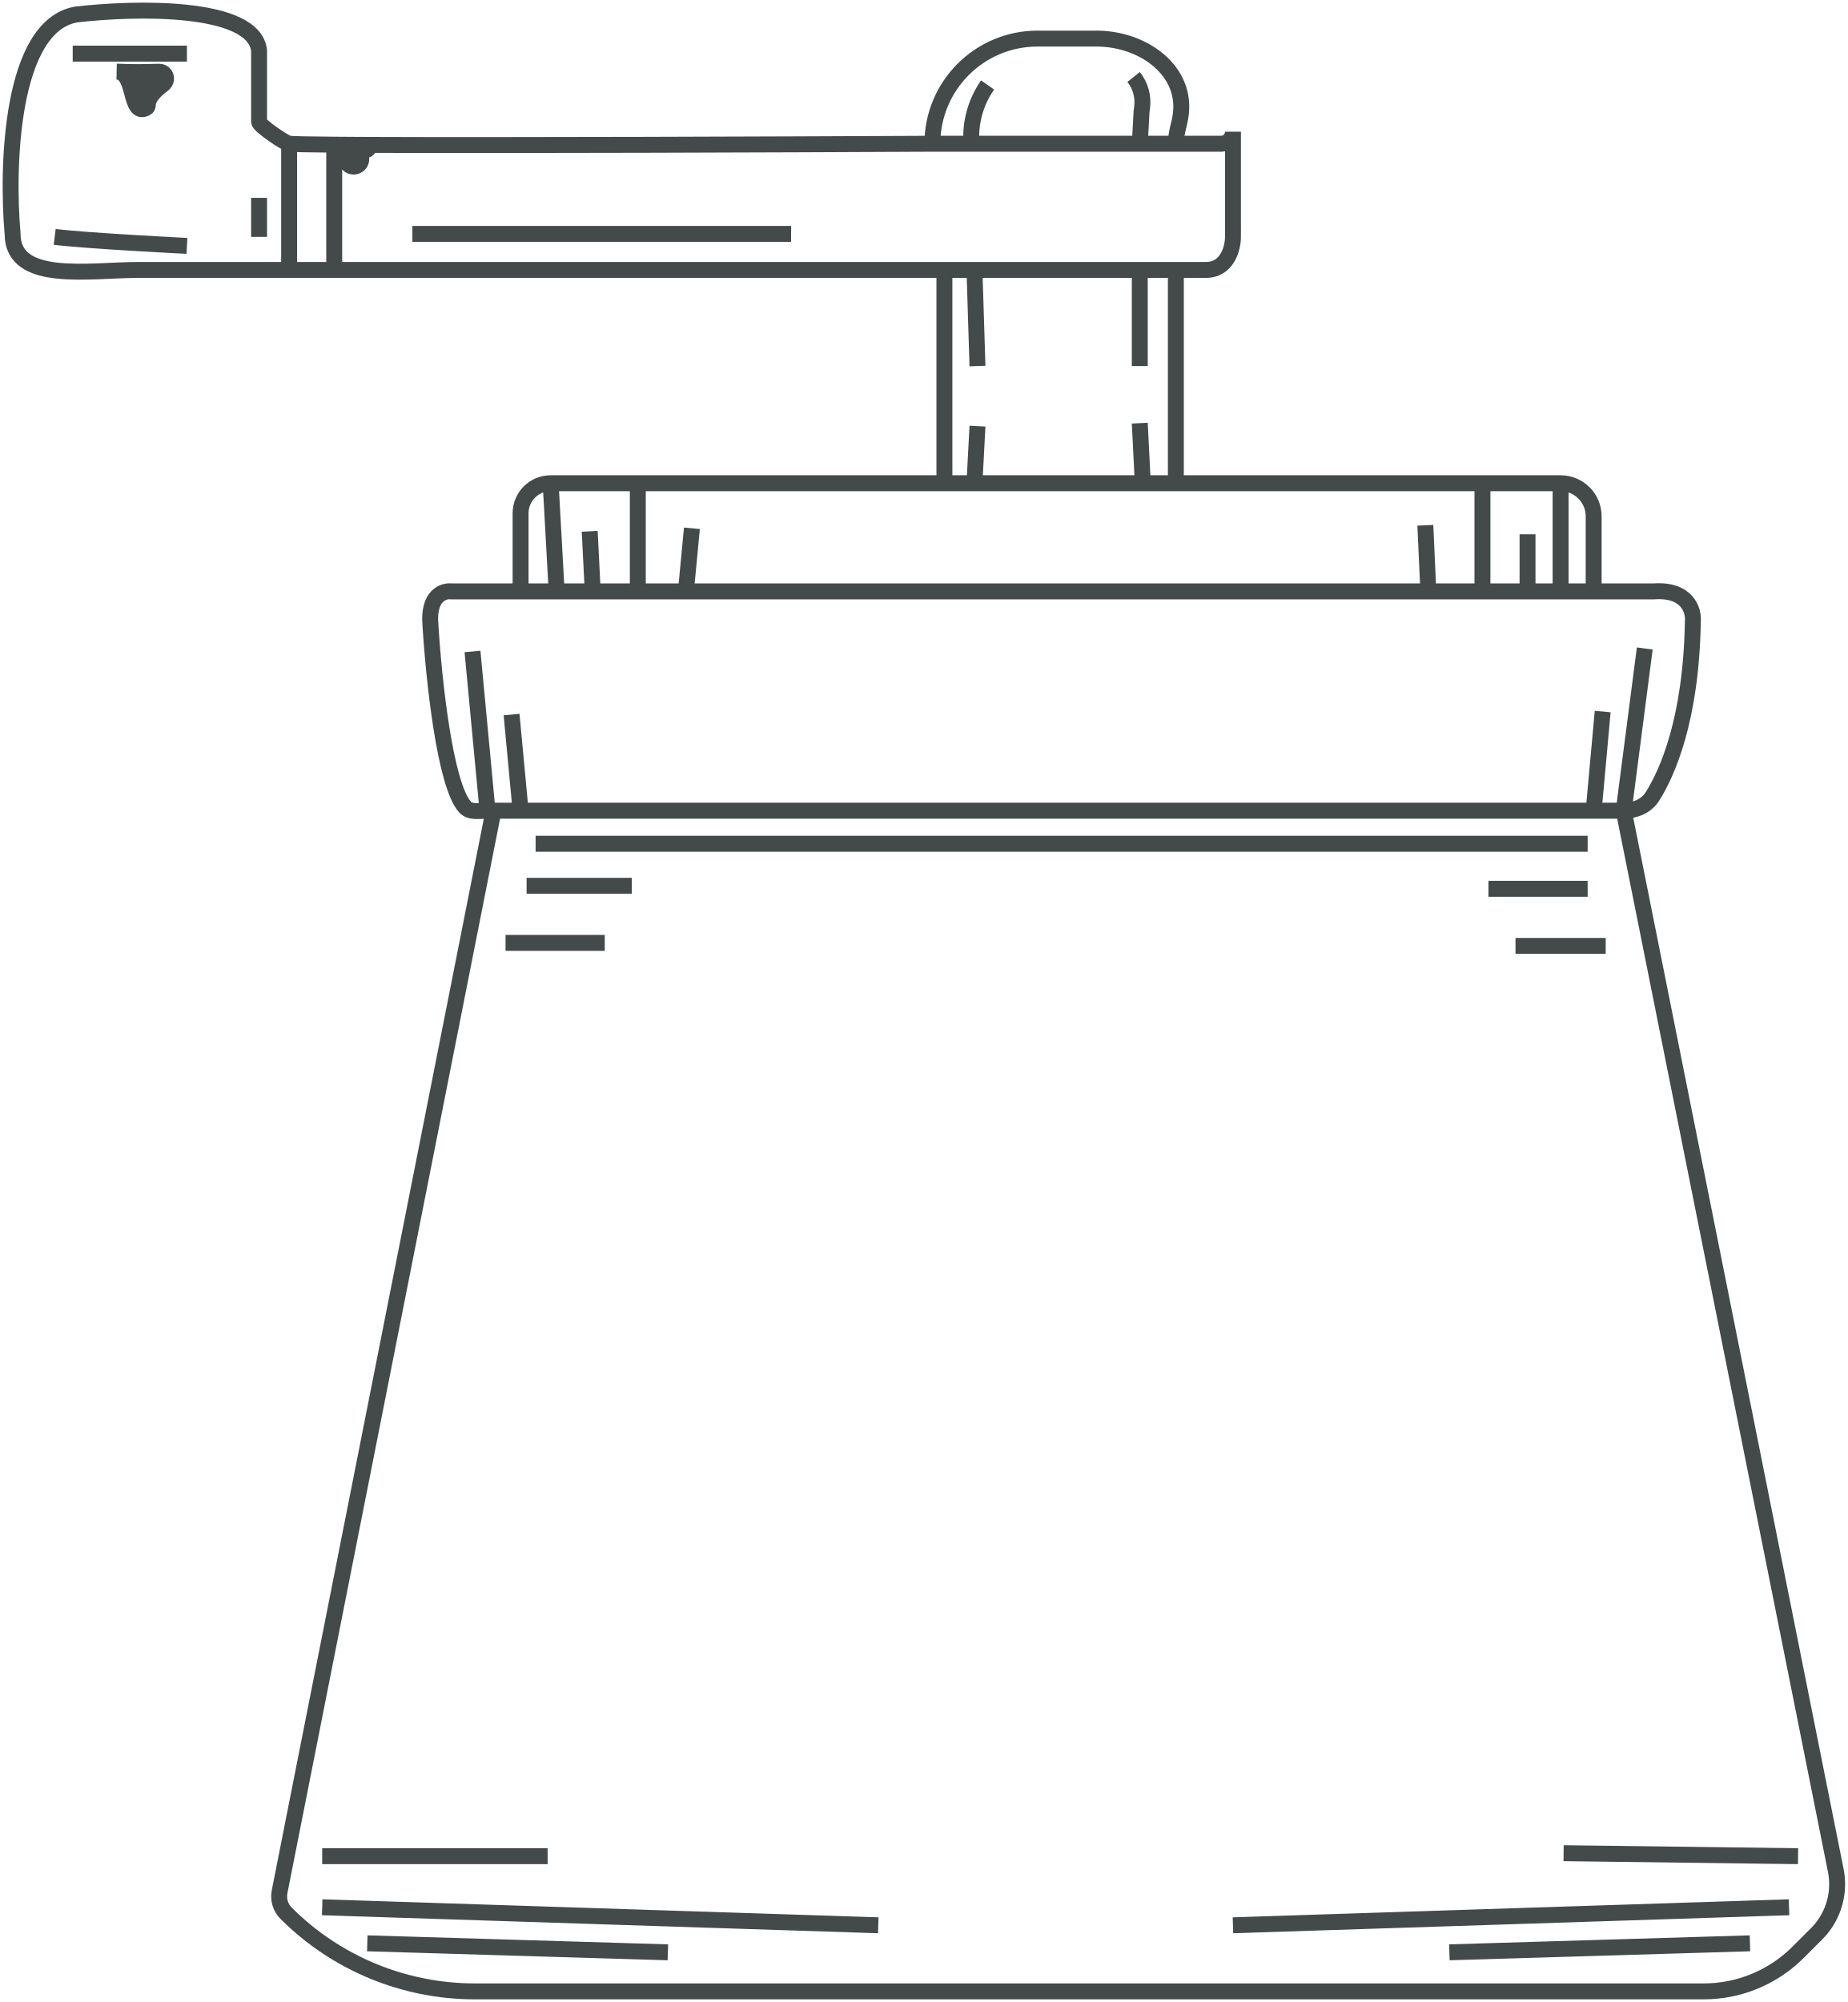
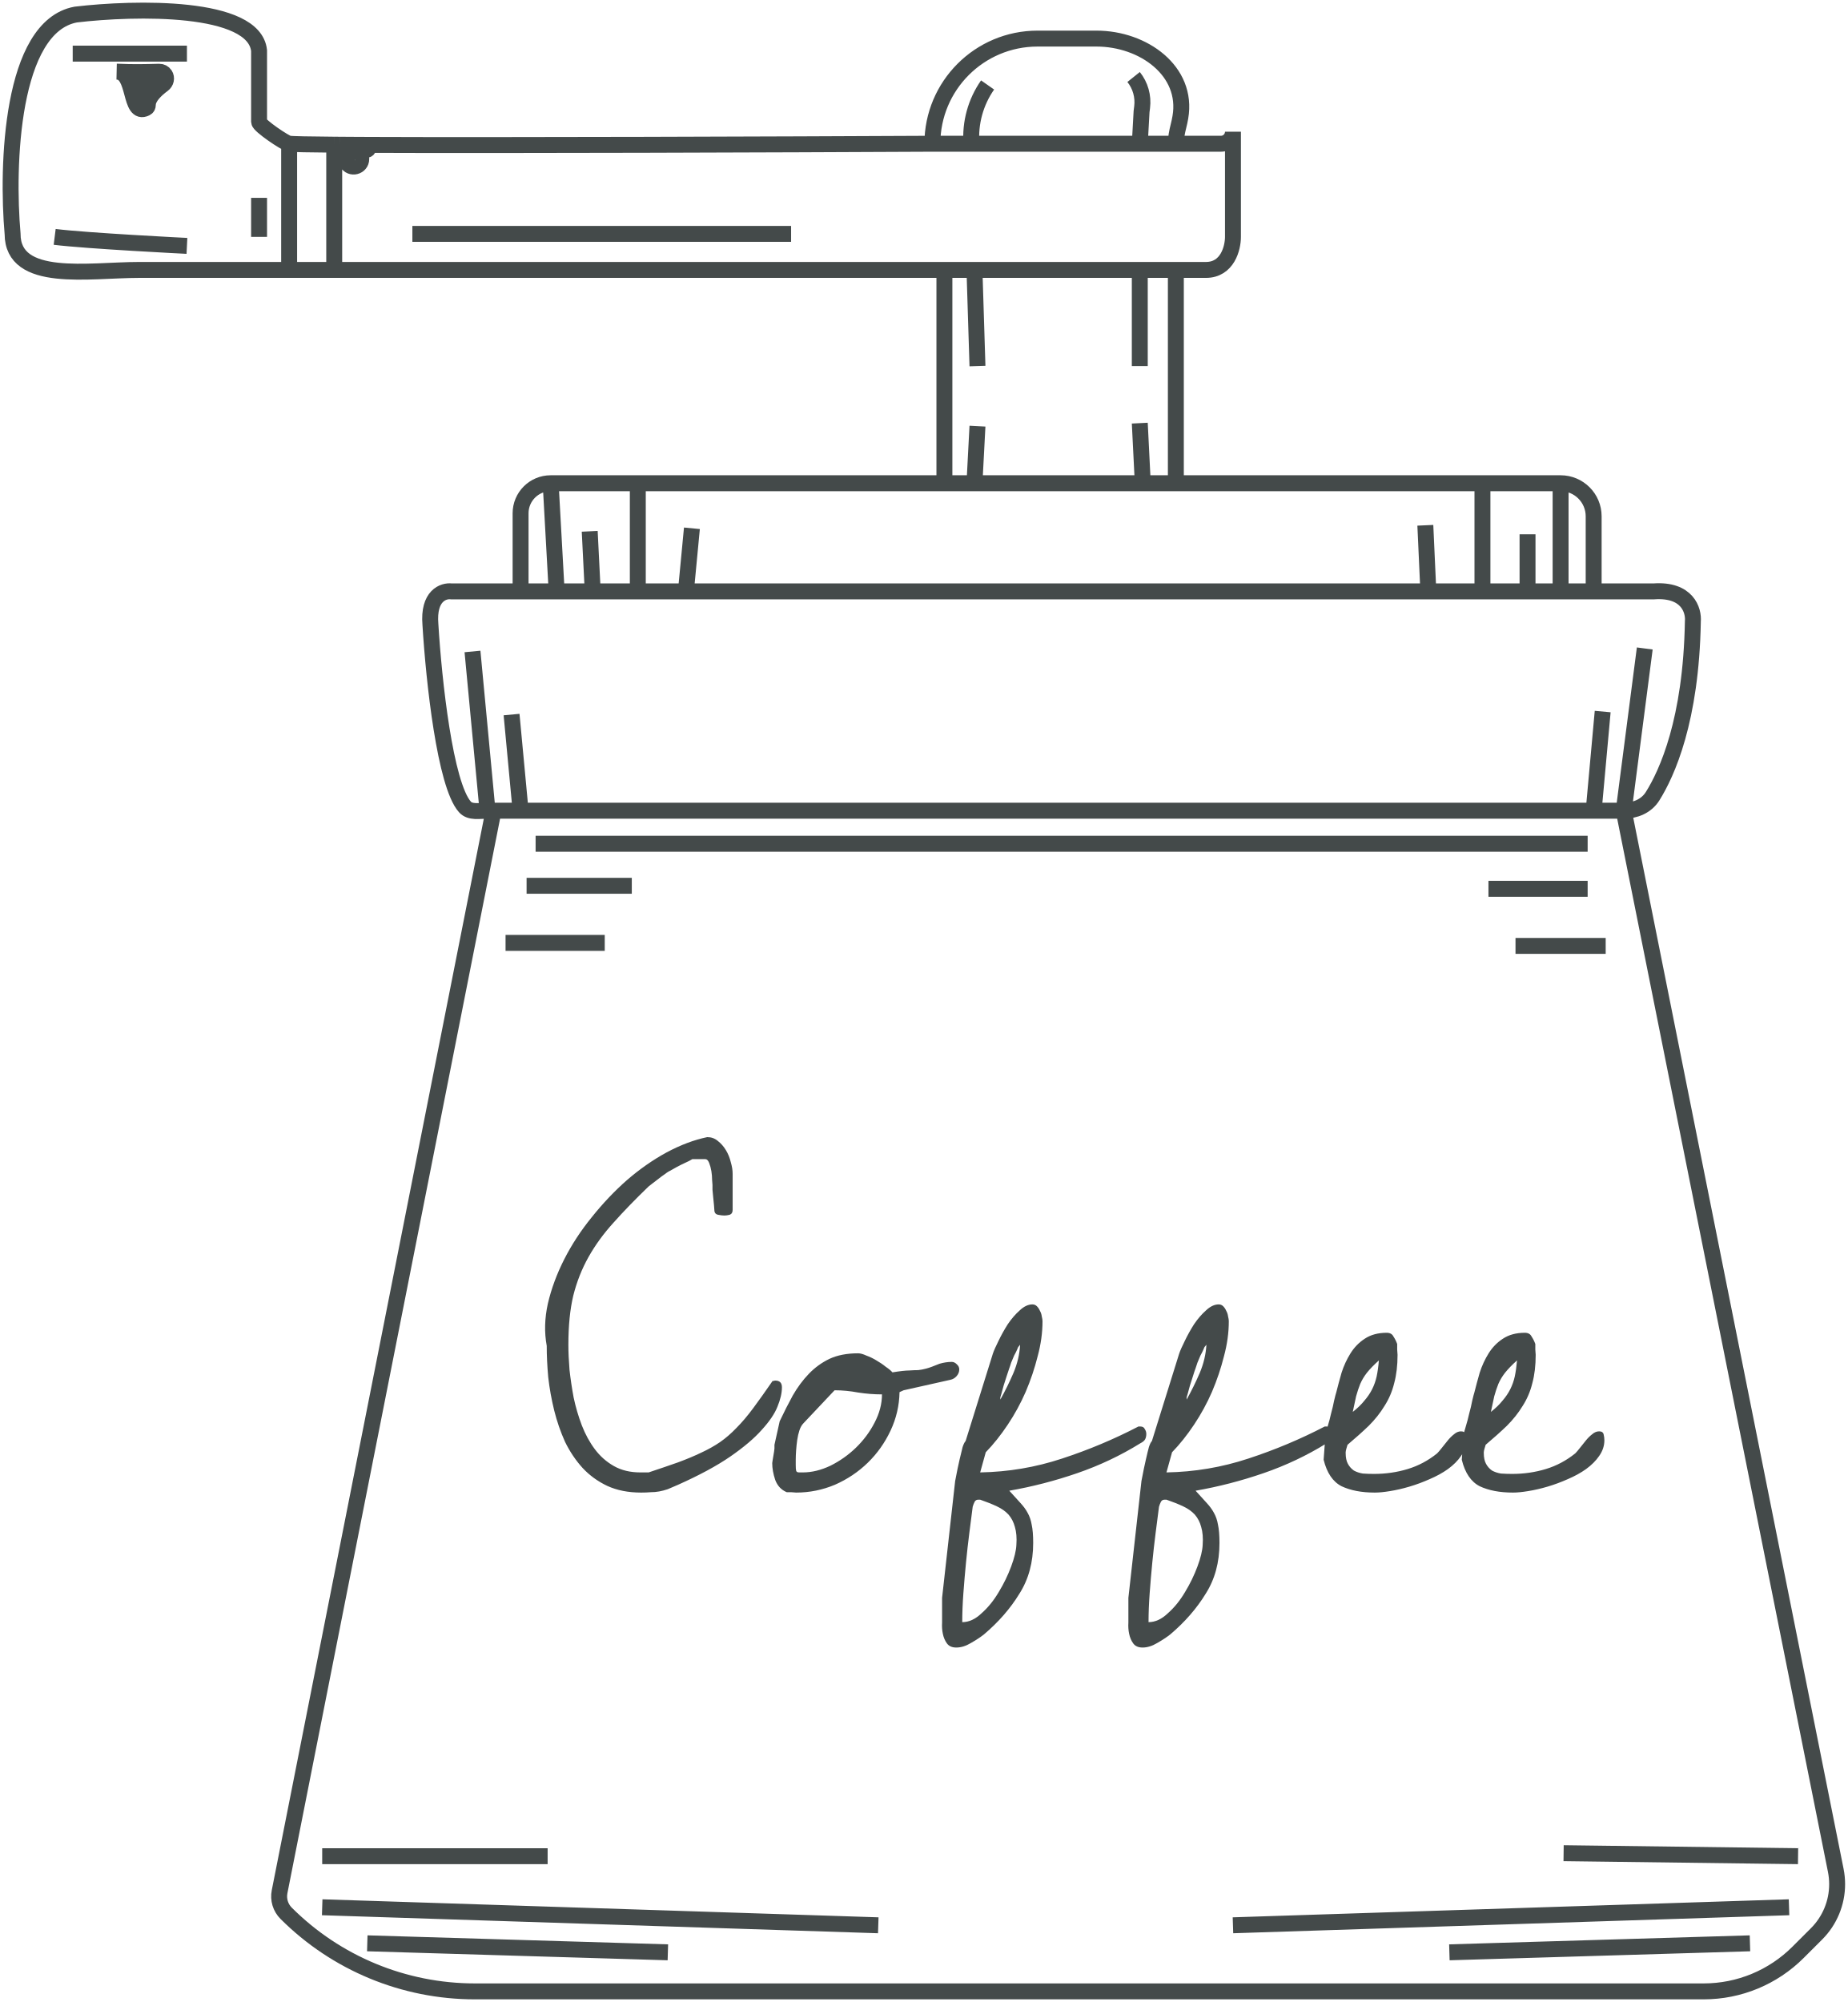
<svg xmlns="http://www.w3.org/2000/svg" width="348" height="377" viewBox="0 0 348 377" fill="none">
  <path d="M54.454 27.069V27.069C53.752 26.991 48.793 23.65 48.793 22.943V9.531C47.887 0.932 25.394 1.422 14.261 2.742C2.033 5.005 1.24 31.218 2.372 44.041V44.041C2.372 53.441 16.768 50.83 26.168 50.83H54.454M54.454 27.069V50.83M54.454 27.069C55.175 27.149 58.215 27.207 62.946 27.246M175.601 27.069V27.069C175.601 16.134 184.467 7.268 195.402 7.268H206.519C215.347 7.268 223.814 13.379 222.306 22.078C222.208 22.642 222.09 23.201 221.95 23.749C221.672 24.837 221.456 25.946 221.456 27.069V27.069M175.601 27.069H182.961M175.601 27.069C146.617 27.211 95.344 27.394 69.739 27.287M221.456 27.069H229.949C231.199 27.069 232.212 26.056 232.212 24.806V24.806V44.607C232.212 46.682 231.193 50.83 227.117 50.83H221.456M221.456 27.069H214.663M54.454 50.83H62.946M62.946 27.246V50.83M62.946 27.246C63.313 27.25 63.691 27.253 64.078 27.255M62.946 50.83L177.866 50.83M77.665 44.041C77.665 44.041 121.138 44.041 148.994 44.041M10.298 44.607C16.336 45.362 35.207 46.304 35.207 46.304M13.694 10.097C13.694 10.097 26.806 10.097 35.207 10.097M177.866 50.83V90.998M177.866 50.83H183.527M177.866 90.998H120.123M177.866 90.998H183.527M98.045 111.365V96.659C98.045 93.533 100.579 90.998 103.706 90.998V90.998M98.045 111.365H85.024C83.514 111.176 80.609 112.157 81.061 117.588C81.709 128.264 83.828 147.764 87.562 151.953C88.558 153.071 90.319 152.664 91.817 152.664V152.664M98.045 111.365H104.838M103.706 90.998L104.838 111.365M103.706 90.998H120.123M104.838 111.365H111.631M120.123 90.998V111.365M120.123 111.365H111.631M120.123 111.365H129.181M300.145 111.365H311.467C317.808 110.912 319.016 114.948 318.827 117.022C318.511 135.633 313.961 145.615 311.232 149.955C310.073 151.799 307.984 152.664 305.806 152.664V152.664M300.145 111.365V97.225C300.145 93.786 297.357 90.998 293.918 90.998V90.998M300.145 111.365H293.918M293.918 90.998V111.365M293.918 90.998H279.199M293.918 111.365H279.199M279.199 90.998V111.365M279.199 90.998H221.456M279.199 111.365H269.009M221.456 50.83V90.998M221.456 50.83H214.663M221.456 90.998H215.229M100.875 158.887H299.013M305.806 152.664H302.41H300.145M305.806 152.664L345.743 352.217C345.914 353.072 346 353.941 346 354.812V354.812C346 358.32 344.606 361.684 342.125 364.164L338.637 367.649C333.927 372.356 327.541 375 320.882 375H89.416C76.092 375 63.313 369.709 53.888 360.291V360.291V360.291C52.827 359.23 52.365 357.71 52.656 356.238L92.95 152.664M305.806 152.664L309.769 122.114M92.95 152.664H91.817M92.95 152.664H98.045M99.177 166.807H118.991M95.214 177.556H113.896M280.331 167.373H299.013M285.426 178.122C292.059 178.122 295.777 178.122 302.41 178.122M60.681 349.542C77.262 349.542 86.559 349.542 103.14 349.542M60.681 359.159L165.411 362.554M69.173 365.948C91.281 366.611 103.676 366.983 125.784 367.645M294.484 348.976L338.641 349.542M232.212 362.554C232.212 362.554 296.043 360.485 336.942 359.159M272.972 367.645C295.08 366.983 307.475 366.611 329.583 365.948M88.987 122.68L91.817 152.664M96.346 134.56L98.045 152.664M98.045 152.664H300.145M111.065 100.05L111.631 111.365M130.313 99.484L129.181 111.365M129.181 111.365H269.009M268.443 98.918L269.009 111.365M287.691 100.616V111.93M301.844 133.994L300.145 152.664M186 16V16C183.743 19.224 182.663 23.145 182.961 27.069V27.069M182.961 27.069H214.663M213.5 14.5V14.5C214.779 16.098 215.357 18.146 215.103 20.177L215 21L214.663 27.069M214.663 68.934V50.83M214.663 50.83H183.527M184.093 68.934L183.527 50.83M184.093 80.249L183.527 90.998M183.527 90.998H215.229M214.663 79.683L215.229 90.998M65.776 28.201H68.607H69.07C69.137 28.201 69.201 28.177 69.252 28.134V28.134C69.467 27.952 69.309 27.601 69.029 27.642L67.4 27.88C66.926 27.95 66.893 28.621 67.357 28.737V28.737C67.434 28.756 67.504 28.796 67.56 28.852L67.701 28.993C67.919 29.21 68.041 29.505 68.041 29.812V29.927C68.041 31.415 66.057 31.921 65.344 30.615L64.743 29.513C64.677 29.393 64.626 29.265 64.59 29.134L64.078 27.255M64.078 27.255C64.799 27.261 65.555 27.266 66.343 27.27M66.343 27.27C67.416 27.276 68.55 27.282 69.739 27.287M66.343 27.27L69.739 27.287M48.793 37.253V44.607M27 15.5L25.583 18.017L28.413 15.189L25.583 14.623M22 13.492C25.152 13.629 27.015 13.581 29.985 13.508C30.416 13.498 30.823 13.709 31.062 14.067V14.067C31.466 14.674 31.271 15.495 30.682 15.924C29.37 16.878 27.847 18.34 27.847 19.715C27.847 20.042 27.715 20.249 27.491 20.36C24.259 21.97 25.611 13.488 22 13.492V13.492Z" stroke="#444A4A" stroke-width="3" />
+   <path d="M102.969 253.438C102.5 250.906 102.57 248.258 103.18 245.492C103.836 242.68 104.867 239.891 106.273 237.125C107.68 234.359 109.414 231.711 111.477 229.18C113.539 226.602 115.742 224.281 118.086 222.219C120.477 220.156 122.961 218.422 125.539 217.016C128.164 215.609 130.719 214.648 133.203 214.133C133.953 214.133 134.609 214.367 135.172 214.836C135.781 215.305 136.297 215.891 136.719 216.594C137.141 217.297 137.445 218.047 137.633 218.844C137.867 219.641 137.984 220.367 137.984 221.023V227.844C137.984 228.312 137.797 228.617 137.422 228.758C137.047 228.852 136.719 228.898 136.438 228.898C136.109 228.898 135.711 228.852 135.242 228.758C134.773 228.664 134.539 228.359 134.539 227.844C134.539 227.656 134.516 227.352 134.469 226.93C134.422 226.508 134.375 226.039 134.328 225.523C134.281 225.008 134.234 224.516 134.188 224.047C134.188 223.578 134.188 223.273 134.188 223.133C134.188 223.039 134.164 222.734 134.117 222.219C134.117 221.656 134.07 221.094 133.977 220.531C133.883 219.969 133.742 219.453 133.555 218.984C133.367 218.516 133.133 218.281 132.852 218.281H130.391C130.391 218.281 130.18 218.398 129.758 218.633C129.336 218.82 128.844 219.055 128.281 219.336C127.719 219.617 127.156 219.922 126.594 220.25C126.031 220.531 125.609 220.789 125.328 221.023C125.188 221.117 124.953 221.281 124.625 221.516C124.344 221.75 124.039 221.984 123.711 222.219C123.383 222.453 123.078 222.688 122.797 222.922C122.516 223.156 122.305 223.32 122.164 223.414C119.633 225.852 117.43 228.125 115.555 230.234C113.68 232.297 112.109 234.453 110.844 236.703C109.578 238.953 108.617 241.391 107.961 244.016C107.352 246.594 107.047 249.664 107.047 253.227C107.047 254.633 107.117 256.203 107.258 257.938C107.445 259.625 107.703 261.359 108.031 263.141C108.406 264.922 108.922 266.68 109.578 268.414C110.234 270.102 111.055 271.602 112.039 272.914C113.023 274.227 114.219 275.281 115.625 276.078C117.031 276.875 118.695 277.273 120.617 277.273H122.164C124.273 276.57 126.125 275.938 127.719 275.375C129.359 274.766 130.812 274.156 132.078 273.547C133.391 272.938 134.562 272.281 135.594 271.578C136.672 270.828 137.703 269.938 138.688 268.906C139.719 267.875 140.773 266.633 141.852 265.18C142.93 263.727 144.148 262.016 145.508 260.047C145.555 260.047 145.625 260.047 145.719 260.047C145.812 260 145.906 259.977 146 259.977C146.844 259.977 147.266 260.398 147.266 261.242C147.266 262.32 146.984 263.539 146.422 264.898C145.906 266.211 144.922 267.664 143.469 269.258C142.062 270.852 140.07 272.539 137.492 274.32C134.961 276.055 131.703 277.812 127.719 279.594C126.969 279.922 126.312 280.203 125.75 280.438C125.188 280.625 124.648 280.766 124.133 280.859C123.617 280.953 123.078 281 122.516 281C122 281.047 121.414 281.07 120.758 281.07C118.32 281.07 116.188 280.648 114.359 279.805C112.578 278.961 111.031 277.836 109.719 276.43C108.406 274.977 107.305 273.336 106.414 271.508C105.57 269.633 104.891 267.664 104.375 265.602C103.859 263.492 103.484 261.406 103.25 259.344C103.062 257.234 102.969 255.266 102.969 253.438ZM145.438 275.516C145.438 275.469 145.461 275.305 145.508 275.023C145.555 274.742 145.602 274.461 145.648 274.18C145.695 273.852 145.742 273.57 145.789 273.336C145.836 273.055 145.859 272.867 145.859 272.773V272.492V272.07L146.844 267.641C147.641 265.953 148.461 264.336 149.305 262.789C150.195 261.242 151.203 259.883 152.328 258.711C153.453 257.539 154.742 256.602 156.195 255.898C157.695 255.195 159.5 254.844 161.609 254.844C162.031 254.844 162.547 254.984 163.156 255.266C163.812 255.5 164.445 255.805 165.055 256.18C165.711 256.555 166.297 256.953 166.812 257.375C167.375 257.75 167.797 258.102 168.078 258.43C169.531 258.195 170.586 258.078 171.242 258.078C171.898 258.031 172.461 258.008 172.93 258.008C173.398 257.961 173.891 257.867 174.406 257.727C174.969 257.586 175.812 257.281 176.938 256.812C177.734 256.578 178.508 256.461 179.258 256.461C179.586 256.461 179.891 256.602 180.172 256.883C180.5 257.164 180.664 257.492 180.664 257.867C180.664 258.336 180.5 258.758 180.172 259.133C179.844 259.508 179.445 259.742 178.977 259.836L170.188 261.805L169.414 262.156C169.367 264.688 168.805 267.102 167.727 269.398C166.648 271.695 165.219 273.711 163.438 275.445C161.656 277.18 159.594 278.562 157.25 279.594C154.906 280.578 152.469 281.07 149.938 281.07C149.75 281.07 149.445 281.047 149.023 281C148.602 281 148.32 281 148.18 281C147.148 280.578 146.422 279.805 146 278.68C145.625 277.555 145.438 276.5 145.438 275.516ZM149.938 276.922C149.984 277.156 150.172 277.273 150.5 277.273C150.828 277.273 151.062 277.273 151.203 277.273C152.891 277.273 154.625 276.852 156.406 276.008C158.188 275.117 159.781 273.992 161.188 272.633C162.641 271.227 163.812 269.656 164.703 267.922C165.641 266.141 166.109 264.359 166.109 262.578C164.609 262.578 163.109 262.461 161.609 262.227C160.109 261.945 158.656 261.805 157.25 261.805H157.18L151.344 267.992C151.016 268.32 150.758 268.766 150.57 269.328C150.383 269.891 150.242 270.5 150.148 271.156C150.055 271.812 149.984 272.469 149.938 273.125C149.891 273.781 149.867 274.367 149.867 274.883C149.867 275.023 149.867 275.352 149.867 275.867C149.867 276.383 149.891 276.734 149.938 276.922ZM177.43 303.641C177.43 303.5 177.43 303.266 177.43 302.938C177.43 302.656 177.43 302.352 177.43 302.023C177.43 301.742 177.43 301.484 177.43 301.25C177.43 301.062 177.43 300.945 177.43 300.898L179.891 278.891C180.219 277.156 180.5 275.797 180.734 274.812C180.969 273.781 181.156 273.008 181.297 272.492C181.484 271.93 181.672 271.555 181.859 271.367L186.992 254.914C187.18 254.352 187.531 253.555 188.047 252.523C188.562 251.445 189.148 250.391 189.805 249.359C190.508 248.328 191.258 247.461 192.055 246.758C192.852 246.008 193.648 245.633 194.445 245.633C194.773 245.633 195.055 245.75 195.289 245.984C195.523 246.219 195.711 246.5 195.852 246.828C196.039 247.156 196.156 247.508 196.203 247.883C196.297 248.258 196.344 248.562 196.344 248.797C196.344 250.953 196.039 253.156 195.43 255.406C194.867 257.656 194.117 259.883 193.18 262.086C192.242 264.242 191.117 266.305 189.805 268.273C188.492 270.242 187.109 271.977 185.656 273.477L184.602 277.273C189.898 277.18 195.031 276.312 200 274.672C205.016 273.031 209.82 271.016 214.414 268.625H214.766C215.188 268.625 215.469 268.789 215.609 269.117C215.797 269.398 215.891 269.703 215.891 270.031C215.891 270.406 215.82 270.734 215.68 271.016C215.539 271.297 215.234 271.555 214.766 271.789C211.062 274.086 207.102 275.961 202.883 277.414C198.664 278.867 194.398 279.969 190.086 280.719C190.93 281.656 191.633 282.43 192.195 283.039C192.758 283.648 193.203 284.258 193.531 284.867C193.906 285.523 194.164 286.273 194.305 287.117C194.492 287.961 194.586 289.109 194.586 290.562C194.586 294.219 193.719 297.406 191.984 300.125C190.297 302.891 188.07 305.445 185.305 307.789C184.648 308.305 183.828 308.844 182.844 309.406C181.906 309.969 180.992 310.25 180.102 310.25C179.305 310.25 178.719 309.992 178.344 309.477C177.969 308.961 177.711 308.352 177.57 307.648C177.43 306.992 177.383 306.289 177.43 305.539C177.43 304.789 177.43 304.156 177.43 303.641ZM183.195 283.742C183.008 285.195 182.797 286.836 182.562 288.664C182.328 290.492 182.117 292.367 181.93 294.289C181.742 296.211 181.578 298.133 181.438 300.055C181.297 301.977 181.227 303.781 181.227 305.469C182.492 305.469 183.711 304.906 184.883 303.781C186.102 302.703 187.18 301.367 188.117 299.773C189.055 298.227 189.828 296.633 190.438 294.992C191.047 293.352 191.375 291.992 191.422 290.914C191.516 289.602 191.422 288.477 191.141 287.539C190.906 286.648 190.508 285.875 189.945 285.219C189.383 284.609 188.656 284.094 187.766 283.672C186.875 283.25 185.82 282.828 184.602 282.406H184.25C183.922 282.406 183.688 282.547 183.547 282.828C183.406 283.109 183.289 283.414 183.195 283.742ZM191.844 253.578C191.797 253.578 191.703 253.766 191.562 254.141C191.422 254.469 191.234 254.844 191 255.266C190.812 255.688 190.625 256.133 190.438 256.602C190.297 257.07 190.18 257.422 190.086 257.656C189.945 258.031 189.781 258.523 189.594 259.133C189.406 259.695 189.219 260.281 189.031 260.891C188.891 261.453 188.75 261.969 188.609 262.438C188.469 262.859 188.398 263.094 188.398 263.141V263.562C189.289 261.969 190.109 260.305 190.859 258.57C191.609 256.789 192.031 255.008 192.125 253.227L191.844 253.578ZM212.516 303.641C212.516 303.5 212.516 303.266 212.516 302.938C212.516 302.656 212.516 302.352 212.516 302.023C212.516 301.742 212.516 301.484 212.516 301.25C212.516 301.062 212.516 300.945 212.516 300.898L214.977 278.891C215.305 277.156 215.586 275.797 215.82 274.812C216.055 273.781 216.242 273.008 216.383 272.492C216.57 271.93 216.758 271.555 216.945 271.367L222.078 254.914C222.266 254.352 222.617 253.555 223.133 252.523C223.648 251.445 224.234 250.391 224.891 249.359C225.594 248.328 226.344 247.461 227.141 246.758C227.938 246.008 228.734 245.633 229.531 245.633C229.859 245.633 230.141 245.75 230.375 245.984C230.609 246.219 230.797 246.5 230.938 246.828C231.125 247.156 231.242 247.508 231.289 247.883C231.383 248.258 231.43 248.562 231.43 248.797C231.43 250.953 231.125 253.156 230.516 255.406C229.953 257.656 229.203 259.883 228.266 262.086C227.328 264.242 226.203 266.305 224.891 268.273C223.578 270.242 222.195 271.977 220.742 273.477L219.688 277.273C224.984 277.18 230.117 276.312 235.086 274.672C240.102 273.031 244.906 271.016 249.5 268.625H249.852C250.273 268.625 250.555 268.789 250.695 269.117C250.883 269.398 250.977 269.703 250.977 270.031C250.977 270.406 250.906 270.734 250.766 271.016C250.625 271.297 250.32 271.555 249.852 271.789C246.148 274.086 242.188 275.961 237.969 277.414C233.75 278.867 229.484 279.969 225.172 280.719C226.016 281.656 226.719 282.43 227.281 283.039C227.844 283.648 228.289 284.258 228.617 284.867C228.992 285.523 229.25 286.273 229.391 287.117C229.578 287.961 229.672 289.109 229.672 290.562C229.672 294.219 228.805 297.406 227.07 300.125C225.383 302.891 223.156 305.445 220.391 307.789C219.734 308.305 218.914 308.844 217.93 309.406C216.992 309.969 216.078 310.25 215.188 310.25C214.391 310.25 213.805 309.992 213.43 309.477C213.055 308.961 212.797 308.352 212.656 307.648C212.516 306.992 212.469 306.289 212.516 305.539C212.516 304.789 212.516 304.156 212.516 303.641ZM218.281 283.742C218.094 285.195 217.883 286.836 217.648 288.664C217.414 290.492 217.203 292.367 217.016 294.289C216.828 296.211 216.664 298.133 216.523 300.055C216.383 301.977 216.312 303.781 216.312 305.469C217.578 305.469 218.797 304.906 219.969 303.781C221.188 302.703 222.266 301.367 223.203 299.773C224.141 298.227 224.914 296.633 225.523 294.992C226.133 293.352 226.461 291.992 226.508 290.914C226.602 289.602 226.508 288.477 226.227 287.539C225.992 286.648 225.594 285.875 225.031 285.219C224.469 284.609 223.742 284.094 222.852 283.672C221.961 283.25 220.906 282.828 219.688 282.406H219.336C219.008 282.406 218.773 282.547 218.633 282.828C218.492 283.109 218.375 283.414 218.281 283.742ZM226.93 253.578C226.883 253.578 226.789 253.766 226.648 254.141C226.508 254.469 226.32 254.844 226.086 255.266C225.898 255.688 225.711 256.133 225.523 256.602C225.383 257.07 225.266 257.422 225.172 257.656C225.031 258.031 224.867 258.523 224.68 259.133C224.492 259.695 224.305 260.281 224.117 260.891C223.977 261.453 223.836 261.969 223.695 262.438C223.555 262.859 223.484 263.094 223.484 263.141V263.562C224.375 261.969 225.195 260.305 225.945 258.57C226.695 256.789 227.117 255.008 227.211 253.227L226.93 253.578ZM249.641 270.031C249.734 269.75 249.875 269.258 250.062 268.555C250.297 267.805 250.508 267.008 250.695 266.164C250.93 265.32 251.117 264.523 251.258 263.773C251.445 262.977 251.586 262.438 251.68 262.156C251.961 261.031 252.289 259.812 252.664 258.5C253.086 257.188 253.648 255.969 254.352 254.844C255.055 253.719 255.945 252.805 257.023 252.102C258.148 251.352 259.531 250.977 261.172 250.977C261.781 250.977 262.203 251.211 262.438 251.68C262.719 252.102 262.953 252.57 263.141 253.086C263.141 253.273 263.141 253.625 263.141 254.141C263.188 254.609 263.211 254.938 263.211 255.125C263.211 257.141 263 258.922 262.578 260.469C262.203 262.016 261.594 263.445 260.75 264.758C259.953 266.07 258.969 267.312 257.797 268.484C256.625 269.609 255.289 270.805 253.789 272.07C253.742 272.211 253.672 272.445 253.578 272.773C253.484 273.102 253.438 273.336 253.438 273.477V273.617C253.438 274.461 253.578 275.141 253.859 275.656C254.141 276.172 254.516 276.594 254.984 276.922C255.5 277.203 256.062 277.391 256.672 277.484C257.328 277.531 258.031 277.555 258.781 277.555C260.984 277.555 263.094 277.25 265.109 276.641C267.125 276.031 268.977 275.047 270.664 273.688C270.898 273.453 271.18 273.125 271.508 272.703C271.883 272.234 272.258 271.766 272.633 271.297C273.008 270.828 273.406 270.43 273.828 270.102C274.25 269.727 274.695 269.539 275.164 269.539C275.633 269.539 275.914 269.727 276.008 270.102C276.102 270.477 276.148 270.852 276.148 271.227C276.148 272.258 275.82 273.242 275.164 274.18C274.555 275.07 273.734 275.891 272.703 276.641C271.719 277.344 270.57 277.977 269.258 278.539C267.992 279.102 266.727 279.57 265.461 279.945C264.195 280.32 262.977 280.602 261.805 280.789C260.68 280.977 259.719 281.07 258.922 281.07C256.438 281.07 254.352 280.672 252.664 279.875C251.023 279.031 249.898 277.367 249.289 274.883L249.641 270.031ZM259.695 256.18C258.758 257.023 258.008 257.797 257.445 258.5C256.93 259.156 256.508 259.859 256.18 260.609C255.898 261.312 255.641 262.086 255.406 262.93C255.219 263.773 255.008 264.758 254.773 265.883C255.664 265.18 256.391 264.477 256.953 263.773C257.562 263.07 258.055 262.344 258.43 261.594C258.805 260.844 259.086 260.047 259.273 259.203C259.461 258.312 259.602 257.305 259.695 256.18ZM275.656 270.031C275.75 269.75 275.891 269.258 276.078 268.555C276.312 267.805 276.523 267.008 276.711 266.164C276.945 265.32 277.133 264.523 277.273 263.773C277.461 262.977 277.602 262.438 277.695 262.156C277.977 261.031 278.305 259.812 278.68 258.5C279.102 257.188 279.664 255.969 280.367 254.844C281.07 253.719 281.961 252.805 283.039 252.102C284.164 251.352 285.547 250.977 287.188 250.977C287.797 250.977 288.219 251.211 288.453 251.68C288.734 252.102 288.969 252.57 289.156 253.086C289.156 253.273 289.156 253.625 289.156 254.141C289.203 254.609 289.227 254.938 289.227 255.125C289.227 257.141 289.016 258.922 288.594 260.469C288.219 262.016 287.609 263.445 286.766 264.758C285.969 266.07 284.984 267.312 283.812 268.484C282.641 269.609 281.305 270.805 279.805 272.07C279.758 272.211 279.688 272.445 279.594 272.773C279.5 273.102 279.453 273.336 279.453 273.477V273.617C279.453 274.461 279.594 275.141 279.875 275.656C280.156 276.172 280.531 276.594 281 276.922C281.516 277.203 282.078 277.391 282.688 277.484C283.344 277.531 284.047 277.555 284.797 277.555C287 277.555 289.109 277.25 291.125 276.641C293.141 276.031 294.992 275.047 296.68 273.688C296.914 273.453 297.195 273.125 297.523 272.703C297.898 272.234 298.273 271.766 298.648 271.297C299.023 270.828 299.422 270.43 299.844 270.102C300.266 269.727 300.711 269.539 301.18 269.539C301.648 269.539 301.93 269.727 302.023 270.102C302.117 270.477 302.164 270.852 302.164 271.227C302.164 272.258 301.836 273.242 301.18 274.18C300.57 275.07 299.75 275.891 298.719 276.641C297.734 277.344 296.586 277.977 295.273 278.539C294.008 279.102 292.742 279.57 291.477 279.945C290.211 280.32 288.992 280.602 287.82 280.789C286.695 280.977 285.734 281.07 284.938 281.07C282.453 281.07 280.367 280.672 278.68 279.875C277.039 279.031 275.914 277.367 275.305 274.883L275.656 270.031ZM285.711 256.18C284.773 257.023 284.023 257.797 283.461 258.5C282.945 259.156 282.523 259.859 282.195 260.609C281.914 261.312 281.656 262.086 281.422 262.93C281.234 263.773 281.023 264.758 280.789 265.883C281.68 265.18 282.406 264.477 282.969 263.773C283.578 263.07 284.07 262.344 284.445 261.594C284.82 260.844 285.102 260.047 285.289 259.203C285.477 258.312 285.617 257.305 285.711 256.18Z" fill="#444A4A" />
</svg>
